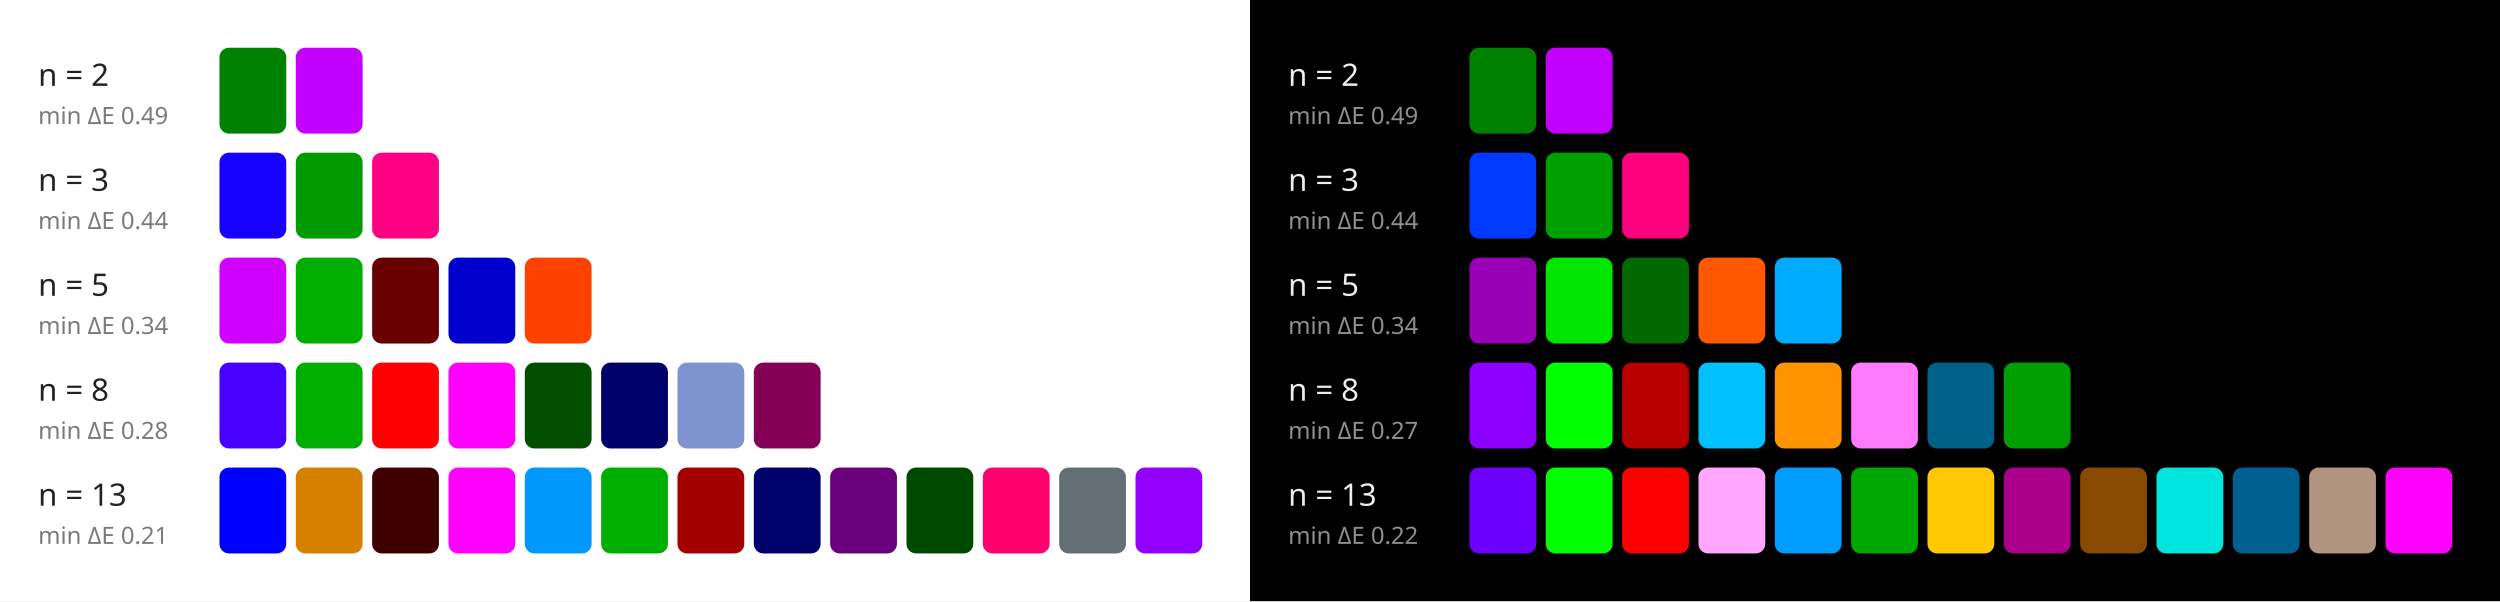
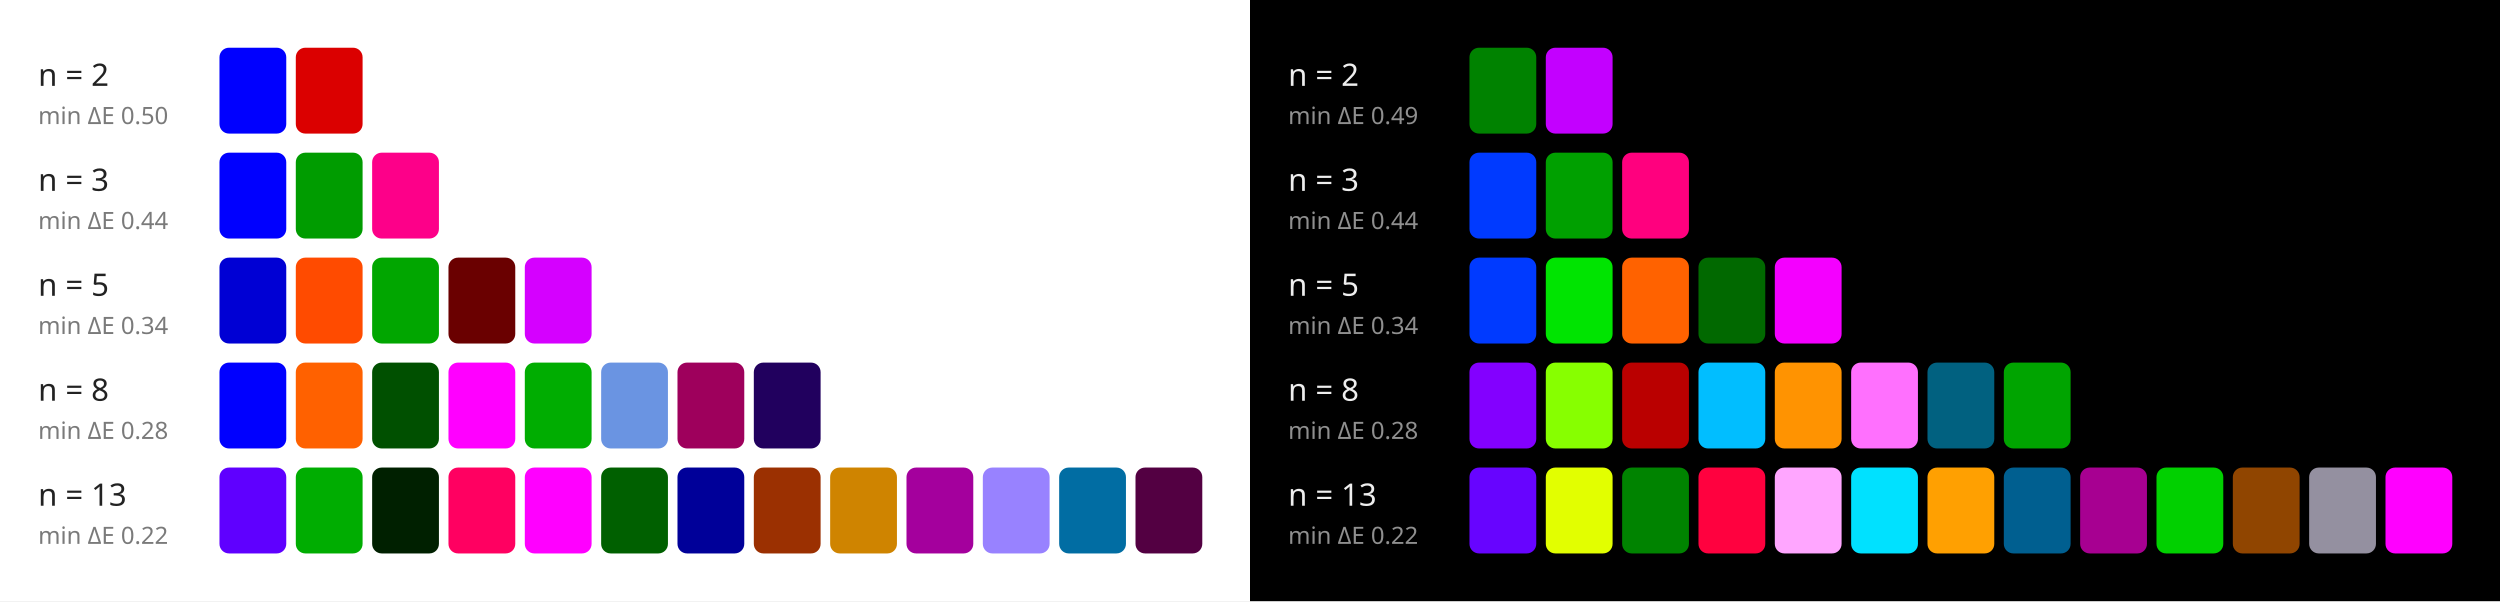
<svg xmlns="http://www.w3.org/2000/svg" viewBox="0 0 1048 252" width="1048" height="252">
  <rect x="0" y="0" width="524" height="252" fill="#ffffff" />
  <text x="16" y="36" fill="#222" font-size="13" font-family="system-ui, sans-serif">n = 2</text>
-   <text x="16" y="52" fill="#222" opacity="0.6" font-size="10" font-family="system-ui, sans-serif">min ΔE 0.49</text>
-   <rect x="92" y="20" width="28" height="36" rx="4" fill="#008200" />
-   <rect x="124" y="20" width="28" height="36" rx="4" fill="#c400ff" />
+   <text x="16" y="52" fill="#222" opacity="0.6" font-size="10" font-family="system-ui, sans-serif">min ΔE 0.50</text>
+   <rect x="92" y="20" width="28" height="36" rx="4" fill="#0000ff" />
+   <rect x="124" y="20" width="28" height="36" rx="4" fill="#db0000" />
  <text x="16" y="80" fill="#222" font-size="13" font-family="system-ui, sans-serif">n = 3</text>
  <text x="16" y="96" fill="#222" opacity="0.6" font-size="10" font-family="system-ui, sans-serif">min ΔE 0.44</text>
-   <rect x="92" y="64" width="28" height="36" rx="4" fill="#1600ff" />
-   <rect x="124" y="64" width="28" height="36" rx="4" fill="#019b00" />
-   <rect x="156" y="64" width="28" height="36" rx="4" fill="#ff0082" />
+   <rect x="92" y="64" width="28" height="36" rx="4" fill="#0000ff" />
+   <rect x="124" y="64" width="28" height="36" rx="4" fill="#009c00" />
+   <rect x="156" y="64" width="28" height="36" rx="4" fill="#fd0089" />
  <text x="16" y="124" fill="#222" font-size="13" font-family="system-ui, sans-serif">n = 5</text>
  <text x="16" y="140" fill="#222" opacity="0.6" font-size="10" font-family="system-ui, sans-serif">min ΔE 0.34</text>
-   <rect x="92" y="108" width="28" height="36" rx="4" fill="#d001ff" />
-   <rect x="124" y="108" width="28" height="36" rx="4" fill="#00ad01" />
-   <rect x="156" y="108" width="28" height="36" rx="4" fill="#680000" />
-   <rect x="188" y="108" width="28" height="36" rx="4" fill="#0000ce" />
-   <rect x="220" y="108" width="28" height="36" rx="4" fill="#ff4100" />
+   <rect x="92" y="108" width="28" height="36" rx="4" fill="#0000d4" />
+   <rect x="124" y="108" width="28" height="36" rx="4" fill="#ff4b00" />
+   <rect x="156" y="108" width="28" height="36" rx="4" fill="#01a600" />
+   <rect x="188" y="108" width="28" height="36" rx="4" fill="#6a0000" />
+   <rect x="220" y="108" width="28" height="36" rx="4" fill="#d500ff" />
  <text x="16" y="168" fill="#222" font-size="13" font-family="system-ui, sans-serif">n = 8</text>
  <text x="16" y="184" fill="#222" opacity="0.6" font-size="10" font-family="system-ui, sans-serif">min ΔE 0.28</text>
-   <rect x="92" y="152" width="28" height="36" rx="4" fill="#4701ff" />
-   <rect x="124" y="152" width="28" height="36" rx="4" fill="#00ad01" />
-   <rect x="156" y="152" width="28" height="36" rx="4" fill="#ff0000" />
+   <rect x="92" y="152" width="28" height="36" rx="4" fill="#0000ff" />
+   <rect x="124" y="152" width="28" height="36" rx="4" fill="#ff6100" />
+   <rect x="156" y="152" width="28" height="36" rx="4" fill="#005000" />
  <rect x="188" y="152" width="28" height="36" rx="4" fill="#ff00ff" />
-   <rect x="220" y="152" width="28" height="36" rx="4" fill="#014f00" />
-   <rect x="252" y="152" width="28" height="36" rx="4" fill="#000068" />
-   <rect x="284" y="152" width="28" height="36" rx="4" fill="#7e93cf" />
-   <rect x="316" y="152" width="28" height="36" rx="4" fill="#830056" />
+   <rect x="220" y="152" width="28" height="36" rx="4" fill="#00ad01" />
+   <rect x="252" y="152" width="28" height="36" rx="4" fill="#6a94e2" />
+   <rect x="284" y="152" width="28" height="36" rx="4" fill="#9e005c" />
+   <rect x="316" y="152" width="28" height="36" rx="4" fill="#21005e" />
  <text x="16" y="212" fill="#222" font-size="13" font-family="system-ui, sans-serif">n = 13</text>
-   <text x="16" y="228" fill="#222" opacity="0.6" font-size="10" font-family="system-ui, sans-serif">min ΔE 0.21</text>
-   <rect x="92" y="196" width="28" height="36" rx="4" fill="#0000ff" />
-   <rect x="124" y="196" width="28" height="36" rx="4" fill="#d68000" />
-   <rect x="156" y="196" width="28" height="36" rx="4" fill="#3f0000" />
-   <rect x="188" y="196" width="28" height="36" rx="4" fill="#ff00ff" />
-   <rect x="220" y="196" width="28" height="36" rx="4" fill="#0198ff" />
-   <rect x="252" y="196" width="28" height="36" rx="4" fill="#00ad01" />
-   <rect x="284" y="196" width="28" height="36" rx="4" fill="#a40000" />
-   <rect x="316" y="196" width="28" height="36" rx="4" fill="#00006c" />
-   <rect x="348" y="196" width="28" height="36" rx="4" fill="#6b007d" />
-   <rect x="380" y="196" width="28" height="36" rx="4" fill="#004a00" />
-   <rect x="412" y="196" width="28" height="36" rx="4" fill="#ff006c" />
-   <rect x="444" y="196" width="28" height="36" rx="4" fill="#636f75" />
-   <rect x="476" y="196" width="28" height="36" rx="4" fill="#9300ff" />
+   <text x="16" y="228" fill="#222" opacity="0.6" font-size="10" font-family="system-ui, sans-serif">min ΔE 0.22</text>
+   <rect x="92" y="196" width="28" height="36" rx="4" fill="#5f00ff" />
+   <rect x="124" y="196" width="28" height="36" rx="4" fill="#00ad01" />
+   <rect x="156" y="196" width="28" height="36" rx="4" fill="#002000" />
+   <rect x="188" y="196" width="28" height="36" rx="4" fill="#ff0061" />
+   <rect x="220" y="196" width="28" height="36" rx="4" fill="#ff00ff" />
+   <rect x="252" y="196" width="28" height="36" rx="4" fill="#006000" />
+   <rect x="284" y="196" width="28" height="36" rx="4" fill="#000099" />
+   <rect x="316" y="196" width="28" height="36" rx="4" fill="#9b3001" />
+   <rect x="348" y="196" width="28" height="36" rx="4" fill="#cf8400" />
+   <rect x="380" y="196" width="28" height="36" rx="4" fill="#a4009d" />
+   <rect x="412" y="196" width="28" height="36" rx="4" fill="#9882ff" />
+   <rect x="444" y="196" width="28" height="36" rx="4" fill="#016da3" />
+   <rect x="476" y="196" width="28" height="36" rx="4" fill="#530042" />
  <rect x="524" y="0" width="524" height="252" fill="#000000" />
  <text x="540" y="36" fill="#eee" font-size="13" font-family="system-ui, sans-serif">n = 2</text>
  <text x="540" y="52" fill="#eee" opacity="0.6" font-size="10" font-family="system-ui, sans-serif">min ΔE 0.49</text>
  <rect x="616" y="20" width="28" height="36" rx="4" fill="#008200" />
  <rect x="648" y="20" width="28" height="36" rx="4" fill="#c300ff" />
  <text x="540" y="80" fill="#eee" font-size="13" font-family="system-ui, sans-serif">n = 3</text>
  <text x="540" y="96" fill="#eee" opacity="0.6" font-size="10" font-family="system-ui, sans-serif">min ΔE 0.44</text>
  <rect x="616" y="64" width="28" height="36" rx="4" fill="#003aff" />
  <rect x="648" y="64" width="28" height="36" rx="4" fill="#00a000" />
  <rect x="680" y="64" width="28" height="36" rx="4" fill="#ff007e" />
  <text x="540" y="124" fill="#eee" font-size="13" font-family="system-ui, sans-serif">n = 5</text>
  <text x="540" y="140" fill="#eee" opacity="0.6" font-size="10" font-family="system-ui, sans-serif">min ΔE 0.34</text>
-   <rect x="616" y="108" width="28" height="36" rx="4" fill="#9901b6" />
-   <rect x="648" y="108" width="28" height="36" rx="4" fill="#00e601" />
-   <rect x="680" y="108" width="28" height="36" rx="4" fill="#026900" />
-   <rect x="712" y="108" width="28" height="36" rx="4" fill="#ff5801" />
-   <rect x="744" y="108" width="28" height="36" rx="4" fill="#01abff" />
+   <rect x="616" y="108" width="28" height="36" rx="4" fill="#003aff" />
+   <rect x="648" y="108" width="28" height="36" rx="4" fill="#00e401" />
+   <rect x="680" y="108" width="28" height="36" rx="4" fill="#ff6200" />
+   <rect x="712" y="108" width="28" height="36" rx="4" fill="#016900" />
+   <rect x="744" y="108" width="28" height="36" rx="4" fill="#f400ff" />
  <text x="540" y="168" fill="#eee" font-size="13" font-family="system-ui, sans-serif">n = 8</text>
-   <text x="540" y="184" fill="#eee" opacity="0.6" font-size="10" font-family="system-ui, sans-serif">min ΔE 0.27</text>
-   <rect x="616" y="152" width="28" height="36" rx="4" fill="#8d00ff" />
-   <rect x="648" y="152" width="28" height="36" rx="4" fill="#00ff00" />
-   <rect x="680" y="152" width="28" height="36" rx="4" fill="#b80000" />
-   <rect x="712" y="152" width="28" height="36" rx="4" fill="#01c0ff" />
-   <rect x="744" y="152" width="28" height="36" rx="4" fill="#ff9300" />
-   <rect x="776" y="152" width="28" height="36" rx="4" fill="#ff7aff" />
-   <rect x="808" y="152" width="28" height="36" rx="4" fill="#016088" />
-   <rect x="840" y="152" width="28" height="36" rx="4" fill="#009e01" />
+   <text x="540" y="184" fill="#eee" opacity="0.6" font-size="10" font-family="system-ui, sans-serif">min ΔE 0.28</text>
+   <rect x="616" y="152" width="28" height="36" rx="4" fill="#8300ff" />
+   <rect x="648" y="152" width="28" height="36" rx="4" fill="#87ff00" />
+   <rect x="680" y="152" width="28" height="36" rx="4" fill="#ba0000" />
+   <rect x="712" y="152" width="28" height="36" rx="4" fill="#01beff" />
+   <rect x="744" y="152" width="28" height="36" rx="4" fill="#ff9301" />
+   <rect x="776" y="152" width="28" height="36" rx="4" fill="#ff70fe" />
+   <rect x="808" y="152" width="28" height="36" rx="4" fill="#016180" />
+   <rect x="840" y="152" width="28" height="36" rx="4" fill="#00a400" />
  <text x="540" y="212" fill="#eee" font-size="13" font-family="system-ui, sans-serif">n = 13</text>
  <text x="540" y="228" fill="#eee" opacity="0.6" font-size="10" font-family="system-ui, sans-serif">min ΔE 0.22</text>
-   <rect x="616" y="196" width="28" height="36" rx="4" fill="#6d00ff" />
-   <rect x="648" y="196" width="28" height="36" rx="4" fill="#00ff00" />
-   <rect x="680" y="196" width="28" height="36" rx="4" fill="#ff0000" />
-   <rect x="712" y="196" width="28" height="36" rx="4" fill="#ffa6ff" />
-   <rect x="744" y="196" width="28" height="36" rx="4" fill="#009cff" />
-   <rect x="776" y="196" width="28" height="36" rx="4" fill="#00a701" />
-   <rect x="808" y="196" width="28" height="36" rx="4" fill="#ffc800" />
-   <rect x="840" y="196" width="28" height="36" rx="4" fill="#ab008a" />
-   <rect x="872" y="196" width="28" height="36" rx="4" fill="#884a00" />
-   <rect x="904" y="196" width="28" height="36" rx="4" fill="#00e6de" />
-   <rect x="936" y="196" width="28" height="36" rx="4" fill="#005f91" />
-   <rect x="968" y="196" width="28" height="36" rx="4" fill="#b09381" />
+   <rect x="616" y="196" width="28" height="36" rx="4" fill="#6704ff" />
+   <rect x="648" y="196" width="28" height="36" rx="4" fill="#e2ff00" />
+   <rect x="680" y="196" width="28" height="36" rx="4" fill="#008300" />
+   <rect x="712" y="196" width="28" height="36" rx="4" fill="#ff013f" />
+   <rect x="744" y="196" width="28" height="36" rx="4" fill="#ffa6ff" />
+   <rect x="776" y="196" width="28" height="36" rx="4" fill="#00e1ff" />
+   <rect x="808" y="196" width="28" height="36" rx="4" fill="#ffa001" />
+   <rect x="840" y="196" width="28" height="36" rx="4" fill="#005f90" />
+   <rect x="872" y="196" width="28" height="36" rx="4" fill="#a70091" />
+   <rect x="904" y="196" width="28" height="36" rx="4" fill="#01d000" />
+   <rect x="936" y="196" width="28" height="36" rx="4" fill="#904500" />
+   <rect x="968" y="196" width="28" height="36" rx="4" fill="#9490a0" />
  <rect x="1000" y="196" width="28" height="36" rx="4" fill="#ff00ff" />
</svg>
